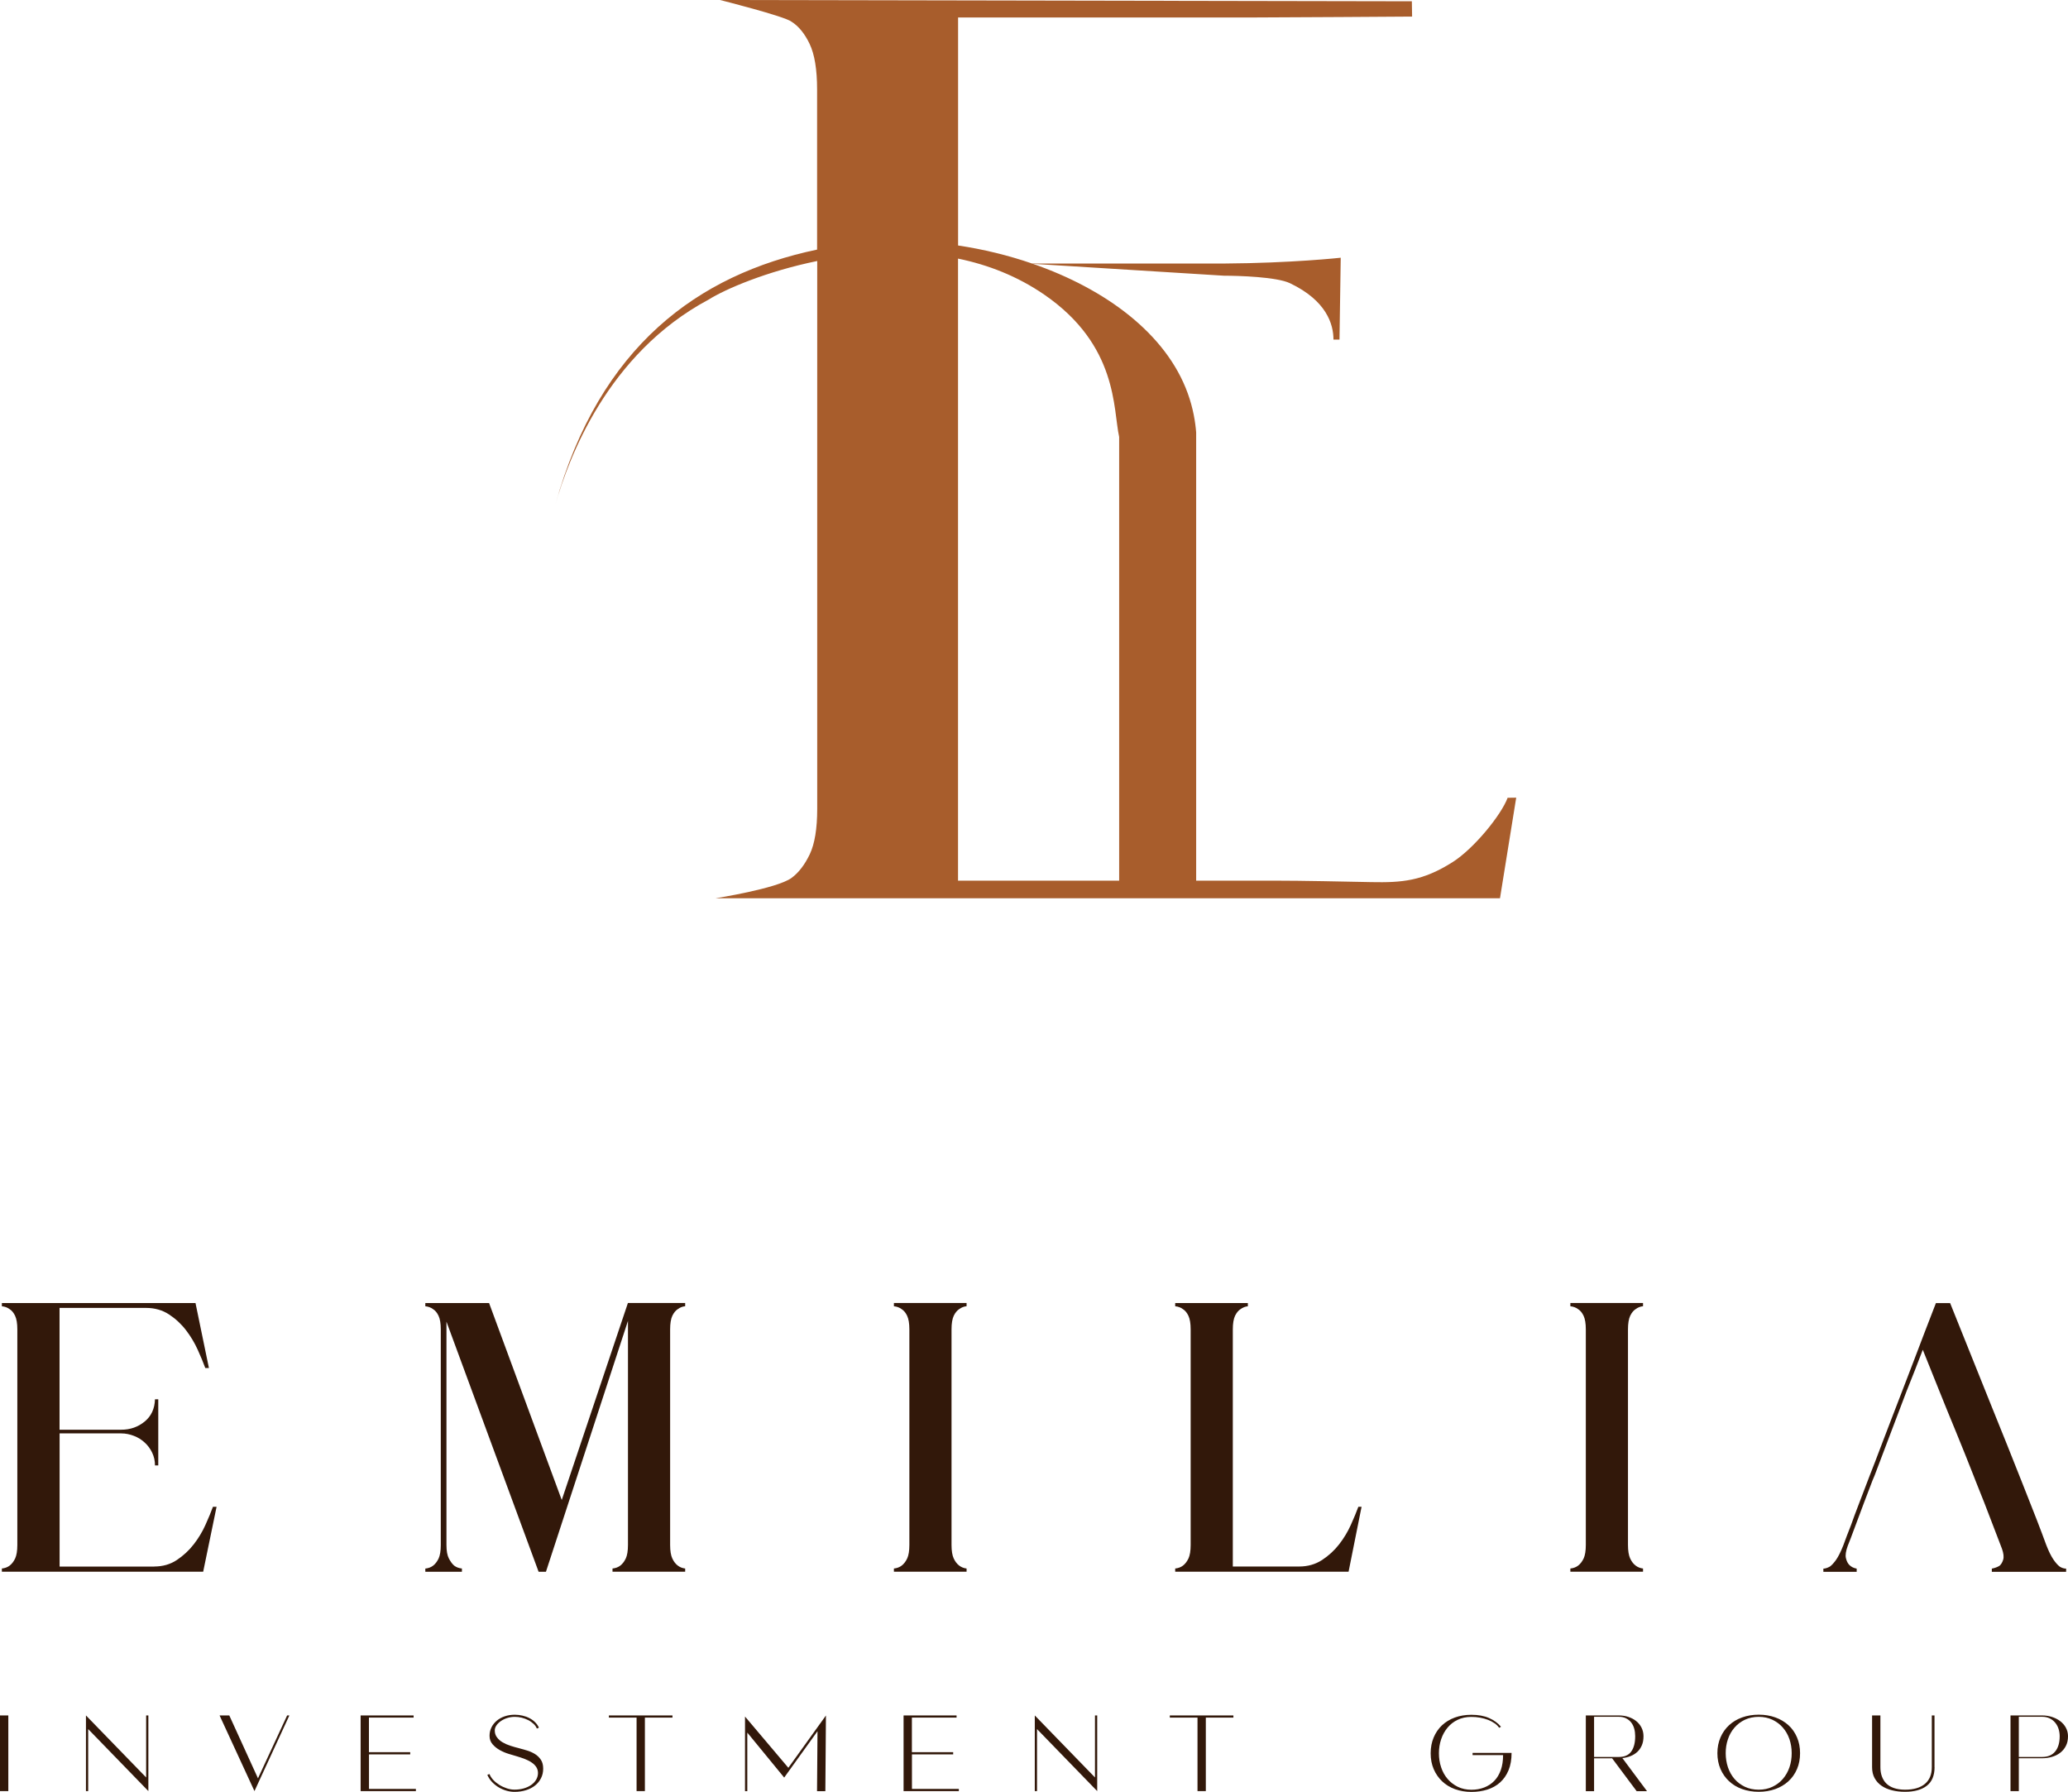
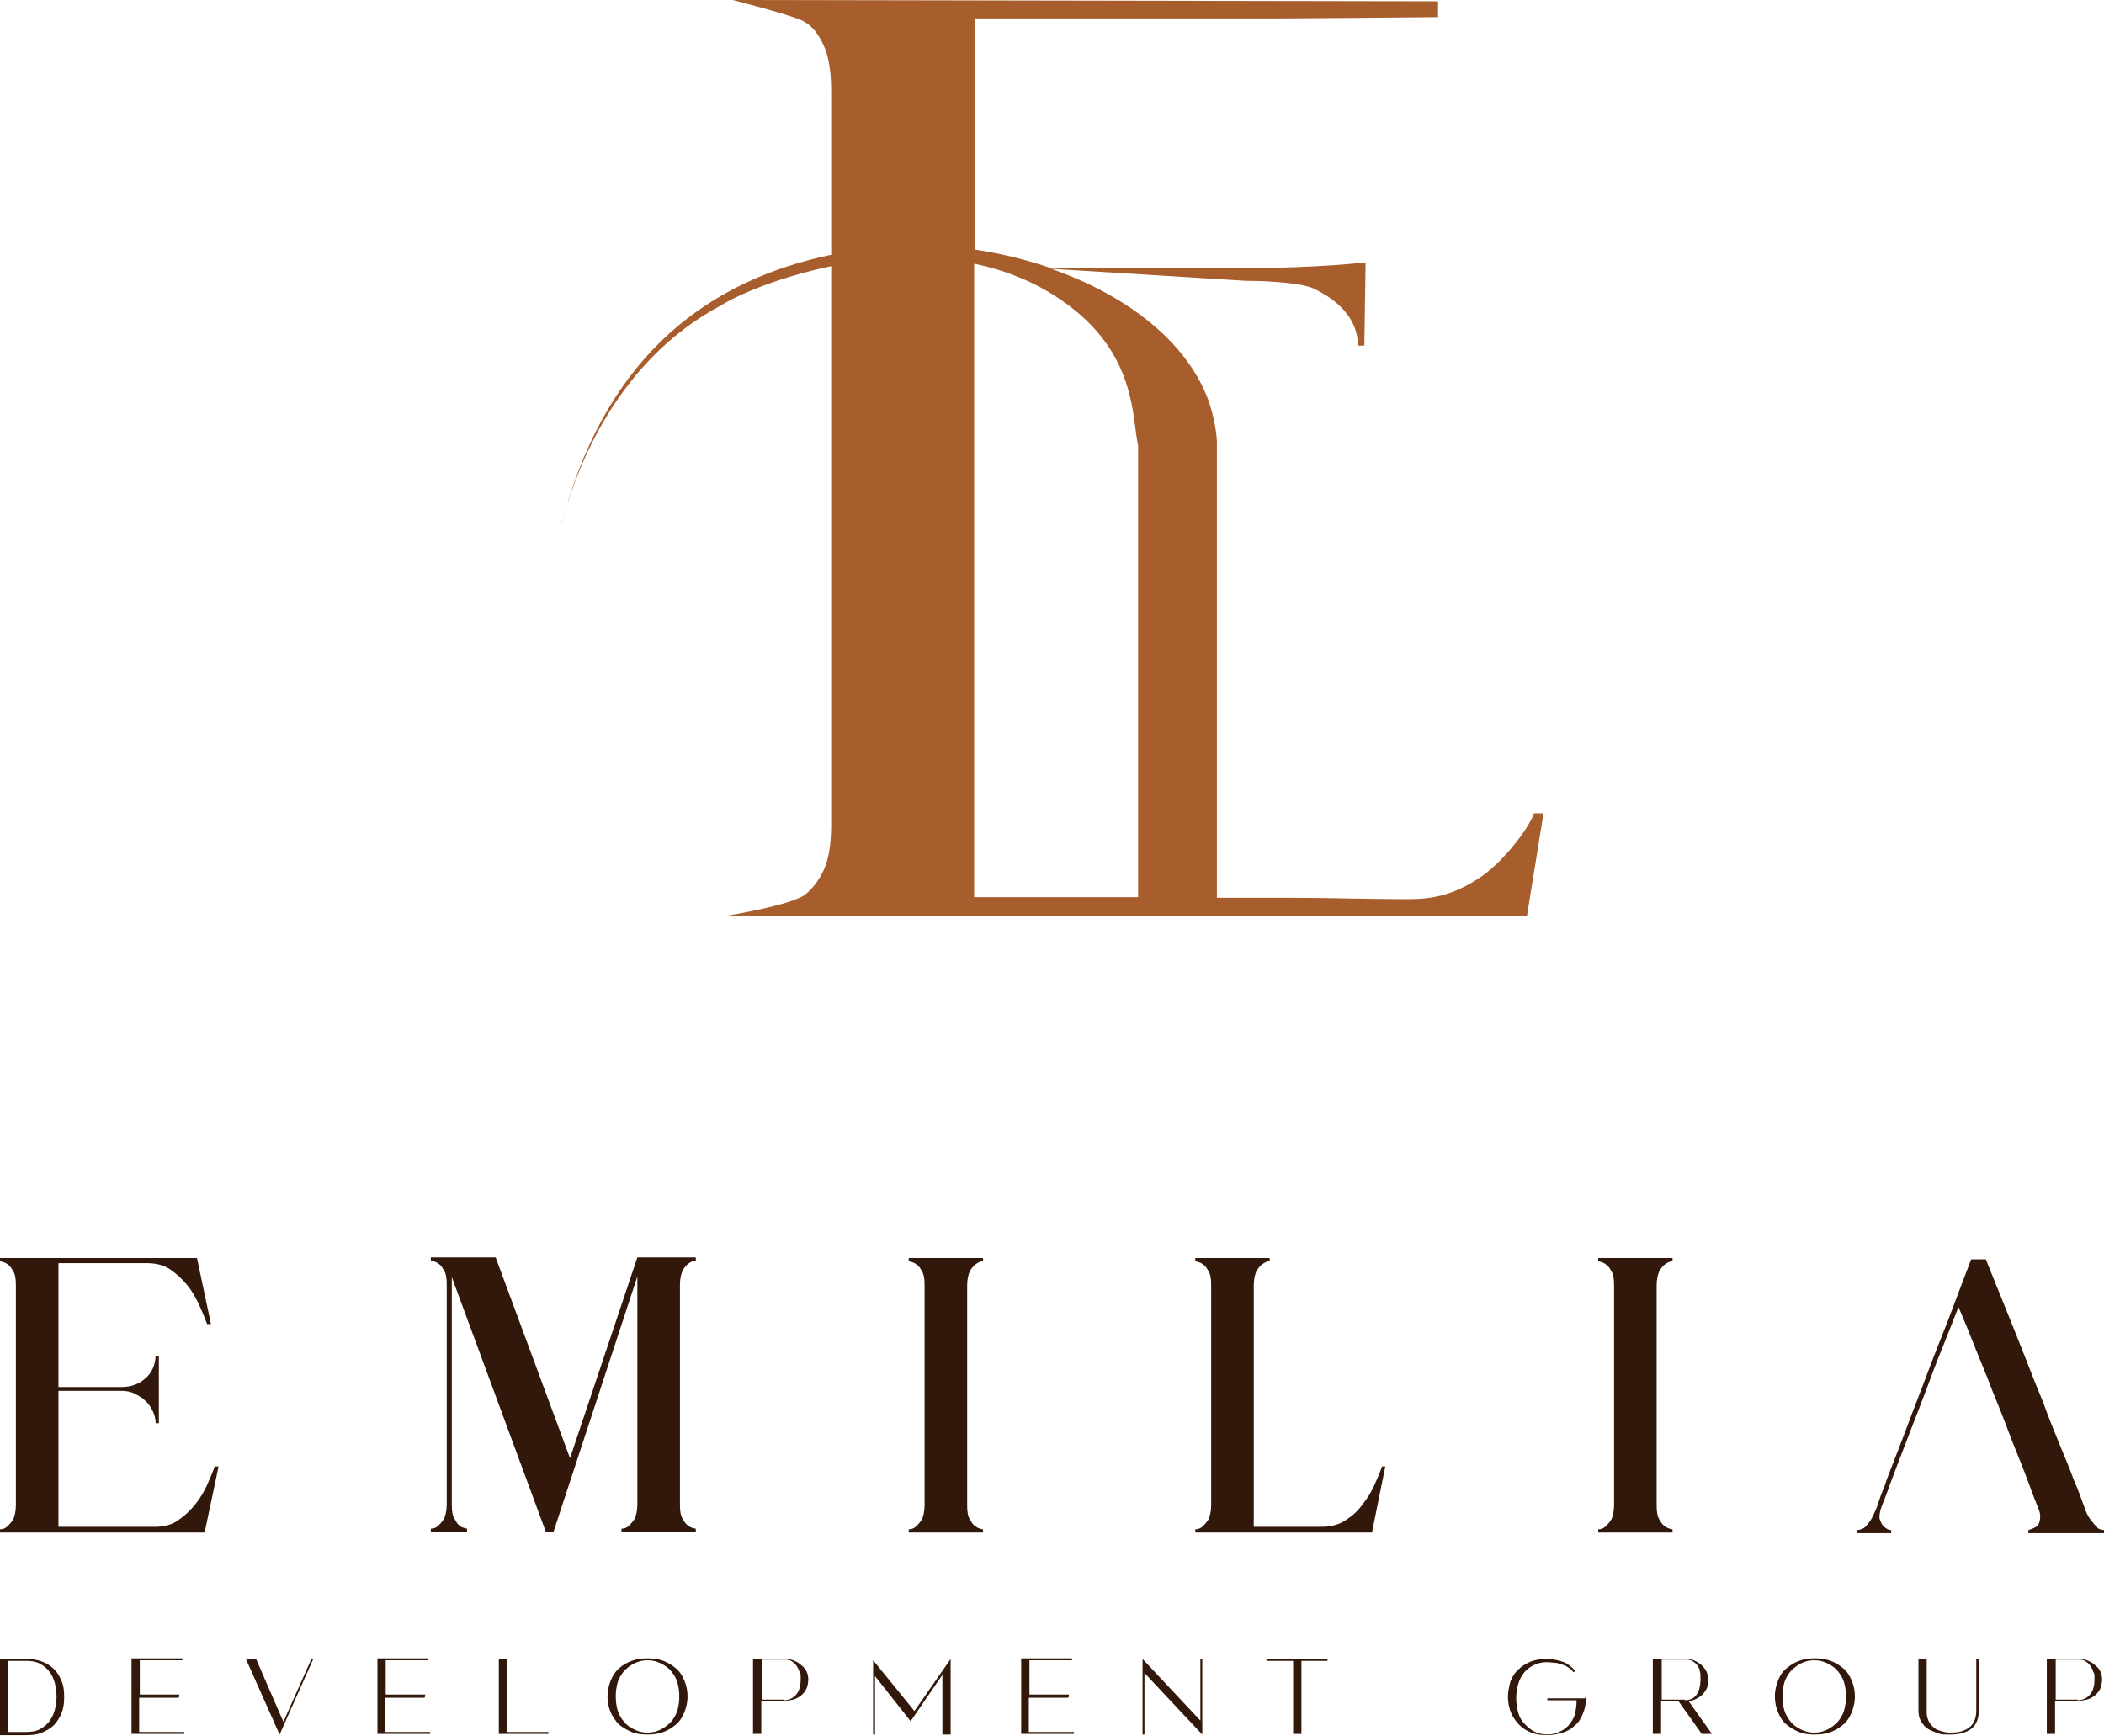
- <svg xmlns="http://www.w3.org/2000/svg" viewBox="0 0 353.19 306">
-   <g transform="translate(94.26,0)" fill="#a85d2c">
-     <path d="M163.23,136.22c-1.08,2.93-5.76,8.69-9.41,11-5.15,3.26-8.71,3.51-13.88,3.41-4.45-.09-11.73-.25-16.67-.25h-13.24v-76.54c-.14-1.79-.51-4.11-1.43-6.66-3.7-10.26-14.14-17.86-26.45-22.13l32.65,2.03c2.47,0,9,.2,11.25,1.28,6.25,2.98,7.43,7.01,7.43,9.63h1.03l.21-13.98s-8.34.92-19.91.99h-32.8c-4.07-1.4-8.34-2.44-12.64-3.08V2.99h49.28c4.93,0,28.26-.16,28.26-.16l-.04-2.61-118.16-.22s10.96,2.76,12.19,3.69c1.23.77,2.28,2.05,3.12,3.82.84,1.77,1.27,4.36,1.27,7.75v27.36C24.91,46.89,8.14,59.17.6,86.12c2.23-7.76,8.83-25.7,26.16-34.96,2.86-1.79,9.85-4.81,18.55-6.59v93.55c0,3.39-.43,5.98-1.27,7.75-.85,1.77-1.88,3.14-3.12,4.05-2.49,1.82-12.99,3.47-12.99,3.47h133.99l2.77-17.18-1.44.02ZM69.36,150.38V44.16c5.11,1.05,10.13,2.99,14.74,6.16,12.62,8.68,11.72,19.57,12.78,24.29v75.77h-27.52Z" />
-     <path d="M.6,86.12c-.25.87-.45,1.61-.6,2.2.19-.75.39-1.48.6-2.2Z" />
+ <svg xmlns="http://www.w3.org/2000/svg" viewBox="0 0 331.1 273.1" width="331.1" height="273.1">
+   <g fill="#a85d2c" transform="translate(0.000,0.000) scale(1) translate(-11.100,-16.000)">
+     <path d="M252.50,144.00 C251.50,146.80 247.10,152.20 243.70,154.30 C238.90,157.40 235.50,157.60 230.70,157.50 C226.50,157.50 219.70,157.30 215.00,157.30 L202.60,157.30 L202.60,85.40 C202.50,83.70 202.10,81.50 201.30,79.10 C197.80,69.50 188.00,62.30 176.50,58.30 L207.20,60.20 C209.50,60.20 215.60,60.40 217.80,61.40 C223.70,64.20 224.80,68.00 224.80,70.40 L225.80,70.40 L226.00,57.30 C226.00,57.30 218.20,58.20 207.30,58.20 L176.50,58.20 C172.70,56.90 168.70,55.90 164.60,55.30 L164.60,18.90 L210.90,18.90 C215.50,18.90 237.40,18.70 237.40,18.70 L237.40,16.20 C237.40,16.20 126.40,16.00 126.40,16.00 C126.40,16.00 136.70,18.60 137.80,19.50 C139.00,20.20 139.90,21.40 140.70,23.10 C141.50,24.80 141.90,27.20 141.90,30.40 L141.90,56.10 C122.80,60.10 107.00,71.60 99.90,96.90 C102.00,89.60 108.20,72.80 124.50,64.10 C127.20,62.40 133.70,59.60 141.90,57.90 L141.90,145.70 C141.90,148.90 141.50,151.30 140.70,153.00 C139.90,154.70 138.90,155.90 137.80,156.80 C135.50,158.50 125.60,160.10 125.60,160.10 L251.40,160.10 L254.00,144.00 L252.60,144.00 C252.60,144.00 252.60,144.00 252.60,144.00 Z M164.40,157.30 L164.40,57.50 C169.20,58.50 173.90,60.30 178.20,63.30 C190.00,71.40 189.20,81.70 190.20,86.10 L190.20,157.20 L164.40,157.20 Z" />
+     <path d="M99.90,96.90 C99.70,97.70 99.50,98.40 99.30,99.00 C99.50,98.30 99.70,97.60 99.90,96.90 Z" />
  </g>
-   <g transform="translate(0,222.5)" fill="#32180a">
-     <path d="M0,83.35v-12.92h1.42v12.92H0Z" />
-     <path d="M14.68,83.35v-12.92l10.28,10.59v-10.59h.38v12.92l-10.28-10.59v10.59h-.38Z" />
-     <path d="M37.51,70.43h1.65l4.9,10.74,4.98-10.74h.38l-5.96,12.92-5.96-12.92Z" />
-     <path d="M70.07,77.08h-7.05v5.9h8.01v.37h-9.44v-12.92h9.05v.37h-7.63v5.9h7.05v.37Z" />
-     <path d="M91.69,72.67c-.12-.29-.3-.57-.57-.81s-.56-.46-.9-.63-.71-.31-1.1-.41c-.4-.1-.8-.15-1.21-.15-.45,0-.88.07-1.29.2s-.77.31-1.09.53c-.31.22-.56.46-.75.74-.19.28-.28.56-.28.84,0,.46.12.85.37,1.18.24.33.56.62.95.85.39.23.83.43,1.33.59.49.16.98.3,1.47.42.44.11.9.24,1.38.39.49.15.94.35,1.35.6.41.25.75.58,1.02.98s.4.91.4,1.52-.12,1.15-.37,1.63c-.24.49-.58.9-1.01,1.25-.43.34-.94.61-1.54.8-.6.19-1.25.29-1.97.29-.44,0-.89-.06-1.35-.19-.47-.13-.91-.32-1.34-.57-.42-.25-.81-.56-1.15-.92-.35-.36-.61-.77-.81-1.23l.37-.13c.13.34.34.68.64,1,.3.32.65.6,1.05.85.4.25.82.44,1.27.59.45.15.88.22,1.31.22.56,0,1.09-.07,1.58-.21.49-.14.91-.34,1.27-.59.36-.25.64-.55.85-.9.2-.35.31-.73.31-1.13,0-.37-.09-.7-.27-.99-.18-.29-.43-.55-.75-.77-.32-.23-.7-.43-1.15-.61-.45-.18-.95-.35-1.5-.51-.35-.1-.78-.23-1.31-.39-.53-.16-1.03-.37-1.52-.64s-.9-.6-1.25-1c-.35-.4-.52-.88-.52-1.45,0-.53.11-1.01.33-1.45s.52-.81.9-1.13.84-.57,1.36-.75c.53-.18,1.1-.27,1.71-.27.45,0,.89.05,1.32.15.43.1.83.24,1.19.43.37.19.69.42.97.7.28.28.5.59.65.93l-.35.15Z" />
-     <path d="M114.85,70.8h-4.71v12.55h-1.42v-12.55h-4.73v-.37h10.86v.37Z" />
-     <path d="M127.24,83.35v-12.73l7.4,8.75,6.42-8.93-.1,12.92h-1.42l.08-10.24-5.69,7.92-6.3-7.68v10h-.38Z" />
-     <path d="M162.8,77.08h-7.05v5.9h8.01v.37h-9.44v-12.92h9.05v.37h-7.63v5.9h7.05v.37Z" />
-     <path d="M176.73,83.35v-12.92l10.28,10.59v-10.59h.38v12.92l-10.28-10.59v10.59h-.38Z" />
-     <path d="M210.65,70.8h-4.71v12.55h-1.42v-12.55h-4.73v-.37h10.86v.37Z" />
-     <path d="M258.16,76.82c0,1.14-.17,2.13-.52,2.97-.35.84-.83,1.53-1.44,2.08-.61.55-1.34.95-2.17,1.22-.83.26-1.74.4-2.73.4s-1.94-.16-2.8-.47c-.85-.31-1.59-.76-2.2-1.34-.61-.58-1.09-1.27-1.44-2.08-.35-.81-.52-1.72-.52-2.71s.17-1.88.51-2.69c.34-.81.81-1.5,1.42-2.08.61-.57,1.34-1.02,2.19-1.33.85-.31,1.8-.47,2.83-.47,1.17,0,2.17.18,3.02.55s1.52.87,2.04,1.49l-.31.18c-.21-.3-.47-.56-.8-.78-.33-.23-.7-.42-1.11-.58-.42-.16-.87-.28-1.35-.37-.48-.09-.98-.13-1.49-.13-.88,0-1.67.17-2.35.5-.69.33-1.26.78-1.73,1.35s-.83,1.22-1.08,1.97-.38,1.54-.38,2.38.12,1.65.38,2.41c.25.76.62,1.42,1.1,1.98s1.06,1.01,1.75,1.35c.68.33,1.46.5,2.32.5.79,0,1.52-.13,2.19-.39.67-.26,1.24-.64,1.72-1.13s.85-1.12,1.11-1.85.39-1.59.39-2.55h-5.21v-.37h6.65Z" />
-     <path d="M270.84,83.35v-12.92h5.65c.56,0,1.1.08,1.61.25.51.17.96.4,1.34.71.38.31.69.68.91,1.12.22.44.34.93.34,1.47,0,.59-.09,1.11-.28,1.55s-.44.81-.77,1.12c-.33.3-.71.54-1.15.72-.44.18-.91.29-1.41.34l4.21,5.65h-1.77l-4.19-5.61h-3.08v5.61h-1.42ZM276.49,77.52c.96,0,1.67-.31,2.11-.93.45-.62.67-1.49.67-2.61,0-.45-.05-.88-.16-1.28-.11-.4-.28-.75-.51-1.05-.23-.3-.52-.54-.88-.72-.35-.18-.77-.27-1.24-.27h-4.23v6.86h4.23Z" />
-     <path d="M293.31,76.87c0-.98.18-1.88.53-2.69s.84-1.5,1.46-2.08c.62-.57,1.36-1.02,2.23-1.33.86-.31,1.82-.47,2.85-.47s1.97.16,2.83.47c.87.31,1.61.76,2.24,1.33.63.57,1.11,1.26,1.46,2.08.35.81.52,1.71.52,2.69s-.17,1.9-.52,2.71c-.35.81-.83,1.51-1.46,2.08-.63.58-1.37,1.02-2.24,1.34-.87.31-1.81.47-2.83.47s-1.99-.16-2.85-.47c-.87-.31-1.61-.76-2.23-1.34-.62-.58-1.11-1.27-1.46-2.08s-.53-1.72-.53-2.71ZM294.73,76.87c0,.85.13,1.65.38,2.41.26.76.63,1.42,1.11,1.98.49.57,1.08,1.01,1.78,1.35.7.33,1.49.5,2.37.5s1.66-.17,2.35-.5c.7-.33,1.29-.78,1.78-1.35.49-.57.86-1.23,1.12-1.98.26-.76.38-1.56.38-2.41s-.13-1.63-.38-2.38c-.26-.75-.63-1.41-1.12-1.97-.49-.57-1.08-1.01-1.78-1.35-.7-.33-1.48-.5-2.35-.5s-1.67.17-2.37.5c-.7.33-1.29.78-1.78,1.35-.49.57-.86,1.22-1.11,1.97-.26.75-.38,1.54-.38,2.38Z" />
-     <path d="M330.4,79.27c0,1.44-.45,2.5-1.34,3.18s-2.12,1.02-3.7,1.02c-.78,0-1.52-.08-2.2-.25-.69-.17-1.29-.42-1.8-.77-.51-.35-.91-.79-1.2-1.32-.29-.53-.43-1.15-.43-1.86v-8.84h1.42v8.84c0,.57.08,1.09.25,1.56.17.47.42.88.76,1.22s.78.6,1.31.78c.53.18,1.16.28,1.89.28,1.47,0,2.6-.33,3.39-.99s1.18-1.61,1.18-2.85v-8.84h.46v8.84Z" />
-     <path d="M343.37,83.35v-12.92h5.42c.56,0,1.11.08,1.64.25s1,.4,1.41.71c.41.31.74.68.98,1.12.24.44.37.93.37,1.47,0,.64-.12,1.2-.37,1.67-.24.47-.57.86-.98,1.17-.41.31-.88.54-1.41.69-.53.15-1.08.23-1.64.23h-4v5.61h-1.42ZM348.79,77.52c.96,0,1.7-.31,2.21-.93.51-.62.77-1.49.77-2.61,0-.45-.07-.88-.2-1.28-.13-.4-.33-.75-.58-1.05-.25-.3-.56-.54-.93-.72-.37-.18-.79-.27-1.27-.27h-4v6.86h4Z" />
-     <path d="M26.32,45c1.48,0,2.77-.37,3.88-1.11,1.11-.74,2.07-1.63,2.88-2.67.81-1.04,1.48-2.15,2.01-3.33.53-1.18.96-2.21,1.28-3.09h.62l-2.29,11.09H.32v-.55c.51-.05.95-.21,1.32-.49.37-.28.68-.68.94-1.21.25-.53.38-1.31.38-2.32V4.51c0-1.02-.13-1.79-.38-2.32-.25-.53-.57-.91-.94-1.14-.37-.28-.81-.44-1.32-.49v-.55h33.07l2.29,11.09h-.62c-.32-.88-.75-1.91-1.28-3.09-.53-1.18-1.2-2.3-2.01-3.36-.81-1.06-1.78-1.96-2.91-2.7-1.13-.74-2.44-1.11-3.92-1.11h-14.77v20.8h10.54c1.53,0,2.85-.46,3.99-1.39,1.13-.92,1.72-2.19,1.77-3.81h.56v11.3h-.56c0-.79-.16-1.51-.48-2.18-.32-.67-.75-1.25-1.28-1.73-.53-.49-1.14-.87-1.84-1.14s-1.41-.42-2.15-.42h-10.54v22.74h16.16Z" />
-     <path d="M78.88,45.9h-6.24v-.55c.51-.05.95-.21,1.32-.49.37-.28.68-.68.94-1.21.25-.53.38-1.31.38-2.32V4.51c0-1.02-.13-1.79-.38-2.32-.25-.53-.57-.91-.94-1.14-.37-.28-.81-.44-1.32-.49v-.55h10.89l12.41,33.63L107.24,0h9.78v.55c-.46.05-.88.21-1.25.49-.37.23-.68.61-.94,1.14-.25.53-.38,1.31-.38,2.32v36.82c0,1.02.13,1.79.38,2.32.25.53.57.94.94,1.21.37.28.79.44,1.25.49v.55h-12.41v-.55c.51-.05.95-.21,1.32-.49.37-.28.68-.68.94-1.21.25-.53.38-1.31.38-2.32V3.05l-14.01,42.85h-1.25L76.25,3.19v38.13c0,1.02.14,1.79.42,2.32.28.53.58.94.9,1.21.37.28.81.44,1.32.49v.55Z" />
-     <path d="M152.67,0h12.41v.55c-.46.05-.88.21-1.25.49-.37.23-.68.61-.94,1.14-.25.53-.38,1.31-.38,2.32v36.82c0,1.02.13,1.79.38,2.32.25.53.57.94.94,1.21.37.28.79.44,1.25.49v.55h-12.41v-.55c.51-.05.95-.21,1.32-.49.37-.28.68-.68.94-1.21.25-.53.38-1.31.38-2.32V4.51c0-1.02-.13-1.79-.38-2.32-.25-.53-.57-.91-.94-1.14-.37-.28-.81-.44-1.32-.49v-.55Z" />
-     <path d="M221.87,45c1.48,0,2.78-.37,3.92-1.11,1.13-.74,2.1-1.63,2.91-2.67.81-1.04,1.48-2.15,2.01-3.33.53-1.18.96-2.21,1.28-3.09h.55l-2.22,11.09h-29.61v-.55c.51-.05.95-.21,1.32-.49.37-.28.68-.68.94-1.21.25-.53.38-1.31.38-2.32V4.51c0-1.02-.13-1.79-.38-2.32-.25-.53-.57-.91-.94-1.14-.37-.28-.81-.44-1.32-.49v-.55h12.41v.55c-.46.05-.88.21-1.25.49-.37.23-.68.61-.94,1.14-.25.53-.38,1.31-.38,2.32v40.49h11.3Z" />
-     <path d="M268.2,0h12.41v.55c-.46.05-.88.21-1.25.49-.37.23-.68.61-.94,1.14-.25.53-.38,1.31-.38,2.32v36.82c0,1.02.13,1.79.38,2.32.25.53.57.94.94,1.21.37.28.79.44,1.25.49v.55h-12.41v-.55c.51-.05.95-.21,1.32-.49.37-.28.68-.68.94-1.21.25-.53.38-1.31.38-2.32V4.51c0-1.02-.13-1.79-.38-2.32-.25-.53-.57-.91-.94-1.14-.37-.28-.81-.44-1.32-.49v-.55Z" />
-     <path d="M351.76,45c-.32-.23-.68-.64-1.07-1.21-.39-.58-.8-1.4-1.21-2.46-.42-1.15-.97-2.62-1.66-4.4-.69-1.78-1.47-3.74-2.32-5.89-.86-2.15-1.76-4.41-2.7-6.79-.95-2.38-1.88-4.7-2.81-6.97-2.17-5.41-4.48-11.16-6.93-17.26h-2.43c-1.29,3.33-2.59,6.7-3.88,10.12-.55,1.43-1.14,2.97-1.77,4.61-.62,1.64-1.26,3.29-1.91,4.96-.65,1.66-1.28,3.33-1.91,4.99-.62,1.66-1.24,3.26-1.84,4.78,0,0-1.25,3.28-1.8,4.71-.55,1.43-1.02,2.68-1.39,3.74-.51,1.29-.95,2.45-1.32,3.47-.42,1.06-.82,1.87-1.21,2.43-.39.55-.75.95-1.08,1.18-.42.23-.79.35-1.11.35v.55h5.69v-.55c-.51-.09-.93-.3-1.25-.62-.28-.28-.47-.67-.59-1.18-.12-.51-.01-1.2.31-2.08.23-.55.73-1.86,1.49-3.92.76-2.06,1.67-4.47,2.74-7.25l.35-.83c.92-2.45,1.87-4.95,2.84-7.49.97-2.54,1.85-4.85,2.63-6.93.97-2.4,1.89-4.76,2.77-7.07.92,2.27,1.87,4.62,2.84,7.07.83,2.08,1.77,4.38,2.81,6.9,1.04,2.52,2.04,5.03,3.02,7.52l.35.9c1.06,2.63,1.99,4.99,2.77,7.07.79,2.08,1.36,3.58,1.73,4.51.28.79.35,1.41.21,1.87-.14.46-.35.81-.62,1.04-.37.23-.81.39-1.32.49v.55h12.69v-.55c-.37,0-.74-.12-1.11-.35Z" />
+   <g fill="#32180a" transform="translate(0.000,0.000) scale(1) translate(-11.100,-16.000)">
+     <path d="M35.50,256.30 C36.90,256.30 38.10,256.00 39.10,255.30 C40.10,254.60 41.00,253.80 41.80,252.80 C42.60,251.80 43.20,250.80 43.70,249.70 C44.20,248.60 44.60,247.60 44.90,246.80 L45.50,246.80 L43.30,257.20 L11.10,257.20 L11.10,256.70 C11.60,256.70 12.00,256.50 12.30,256.20 C12.60,255.90 12.90,255.60 13.20,255.10 C13.40,254.60 13.60,253.90 13.60,252.90 L13.60,218.30 C13.60,217.30 13.50,216.60 13.20,216.10 C12.90,215.60 12.70,215.20 12.30,215.00 C12.00,214.70 11.50,214.60 11.10,214.50 L11.10,214.00 L42.10,214.00 L44.30,224.40 L43.70,224.40 C43.40,223.60 43.00,222.60 42.50,221.50 C42.00,220.40 41.40,219.30 40.60,218.30 C39.80,217.30 38.90,216.50 37.90,215.80 C36.90,215.10 35.60,214.80 34.20,214.80 L20.30,214.80 L20.30,234.30 L30.20,234.30 C31.60,234.30 32.90,233.90 33.90,233.00 C35.00,232.10 35.50,230.90 35.60,229.40 L36.10,229.40 L36.10,240.00 L35.60,240.00 C35.60,239.30 35.40,238.60 35.10,238.00 C34.80,237.40 34.40,236.80 33.90,236.40 C33.40,235.90 32.80,235.60 32.20,235.30 C31.60,235.00 30.90,234.90 30.20,234.90 L20.30,234.90 L20.30,256.30 L35.50,256.30 L35.50,256.30 Z" />
+     <path d="M84.80,257.10 L78.90,257.10 L78.90,256.60 C79.40,256.60 79.80,256.40 80.10,256.10 C80.40,255.80 80.70,255.50 81.00,255.00 C81.20,254.50 81.40,253.80 81.40,252.80 L81.40,218.20 C81.40,217.20 81.30,216.50 81.00,216.00 C80.70,215.50 80.50,215.10 80.10,214.90 C79.80,214.60 79.30,214.50 78.90,214.40 L78.90,213.90 L89.10,213.90 L100.80,245.50 L111.40,213.90 L120.60,213.90 L120.60,214.40 C120.20,214.40 119.80,214.60 119.40,214.90 C119.10,215.10 118.80,215.50 118.50,216.00 C118.30,216.50 118.10,217.20 118.10,218.20 L118.10,252.80 C118.10,253.80 118.20,254.50 118.50,255.00 C118.80,255.50 119.00,255.90 119.40,256.10 C119.70,256.40 120.10,256.50 120.60,256.60 L120.60,257.10 L108.90,257.10 L108.90,256.60 C109.40,256.60 109.80,256.40 110.10,256.10 C110.40,255.80 110.70,255.50 111.00,255.00 C111.20,254.50 111.40,253.80 111.40,252.80 L111.40,216.90 L98.20,257.10 L97.00,257.10 L82.20,217.00 L82.20,252.80 C82.20,253.80 82.30,254.50 82.60,255.00 C82.90,255.50 83.10,255.90 83.40,256.10 C83.70,256.40 84.20,256.50 84.60,256.60 L84.60,257.10 L84.60,257.10 Z" />
+     <path d="M154.10,214.00 L165.80,214.00 L165.80,214.50 C165.40,214.50 165.00,214.70 164.60,215.00 C164.30,215.20 164.00,215.60 163.70,216.10 C163.50,216.60 163.30,217.30 163.30,218.30 L163.30,252.90 C163.30,253.90 163.40,254.60 163.70,255.10 C164.00,255.60 164.20,256.00 164.60,256.20 C164.90,256.50 165.30,256.60 165.80,256.70 L165.80,257.20 L154.10,257.20 L154.10,256.70 C154.60,256.70 155.00,256.50 155.30,256.20 C155.60,255.90 155.90,255.60 156.20,255.10 C156.40,254.60 156.60,253.90 156.60,252.90 L156.60,218.30 C156.60,217.30 156.50,216.60 156.20,216.10 C155.90,215.60 155.70,215.20 155.30,215.00 C155.00,214.70 154.50,214.60 154.10,214.50 L154.10,214.00 L154.10,214.00 Z" />
+     <path d="M219.10,256.30 C220.50,256.30 221.70,256.00 222.80,255.30 C223.90,254.60 224.80,253.80 225.50,252.80 C226.30,251.80 226.90,250.80 227.40,249.70 C227.90,248.60 228.30,247.60 228.60,246.80 L229.10,246.80 L227.00,257.20 L199.20,257.20 L199.20,256.70 C199.70,256.70 200.10,256.50 200.40,256.20 C200.70,255.90 201.00,255.60 201.30,255.10 C201.50,254.60 201.70,253.90 201.70,252.90 L201.70,218.30 C201.70,217.30 201.60,216.60 201.30,216.10 C201.00,215.60 200.80,215.20 200.40,215.00 C200.10,214.70 199.60,214.60 199.20,214.50 L199.20,214.00 L210.90,214.00 L210.90,214.50 C210.50,214.50 210.10,214.70 209.70,215.00 C209.40,215.20 209.10,215.60 208.80,216.10 C208.60,216.60 208.40,217.30 208.40,218.30 L208.40,256.30 L219.00,256.30 Z" />
+     <path d="M262.60,214.00 L274.30,214.00 L274.30,214.50 C273.90,214.50 273.50,214.70 273.10,215.00 C272.80,215.20 272.50,215.60 272.20,216.10 C272.00,216.60 271.80,217.30 271.80,218.30 L271.80,252.90 C271.80,253.90 271.90,254.60 272.20,255.10 C272.50,255.60 272.70,256.00 273.10,256.20 C273.40,256.50 273.80,256.60 274.30,256.70 L274.30,257.20 L262.60,257.20 L262.60,256.70 C263.10,256.70 263.50,256.50 263.80,256.20 C264.10,255.90 264.40,255.60 264.70,255.10 C264.90,254.60 265.10,253.90 265.10,252.90 L265.10,218.30 C265.10,217.30 265.00,216.60 264.70,216.10 C264.40,215.60 264.20,215.20 263.80,215.00 C263.50,214.70 263.00,214.60 262.60,214.50 L262.60,214.00 L262.60,214.00 Z" />
+     <path d="M341.10,256.30 C340.80,256.10 340.50,255.70 340.10,255.20 C339.70,254.70 339.30,253.90 339.00,252.90 C338.60,251.80 338.10,250.40 337.40,248.80 C336.80,247.10 336.00,245.30 335.20,243.30 C334.40,241.30 333.50,239.20 332.70,236.90 C331.80,234.70 330.90,232.50 330.10,230.40 C328.10,225.30 325.90,219.90 323.60,214.20 L321.30,214.20 C320.10,217.30 318.90,220.50 317.70,223.70 C317.20,225.00 316.60,226.50 316.00,228.00 C315.40,229.50 314.80,231.10 314.20,232.70 C313.60,234.30 313.00,235.80 312.40,237.40 C311.80,239.00 311.20,240.50 310.70,241.90 C310.70,241.90 309.50,245.00 309.00,246.30 C308.50,247.60 308.00,248.80 307.70,249.80 C307.20,251.00 306.80,252.10 306.50,253.10 C306.10,254.10 305.70,254.90 305.40,255.40 C305.00,255.90 304.70,256.30 304.40,256.50 C304.00,256.70 303.70,256.80 303.40,256.80 L303.40,257.30 L308.70,257.30 L308.70,256.80 C308.20,256.80 307.80,256.50 307.50,256.20 C307.20,255.90 307.10,255.60 306.90,255.10 C306.80,254.60 306.90,254.00 307.20,253.10 C307.40,252.60 307.90,251.40 308.60,249.40 C309.30,247.50 310.20,245.20 311.20,242.60 L311.50,241.80 C312.40,239.50 313.30,237.20 314.20,234.80 C315.10,232.40 315.90,230.20 316.70,228.30 C317.60,226.00 318.50,223.80 319.30,221.70 C320.20,223.80 321.10,226.00 322.00,228.30 C322.80,230.30 323.70,232.40 324.60,234.80 C325.60,237.20 326.50,239.50 327.40,241.90 L327.70,242.70 C328.70,245.20 329.60,247.40 330.30,249.30 C331.00,251.30 331.60,252.70 331.90,253.50 C332.20,254.20 332.20,254.80 332.10,255.30 C332.00,255.80 331.80,256.10 331.50,256.30 C331.20,256.50 330.70,256.70 330.30,256.80 L330.30,257.30 L342.20,257.30 L342.20,256.80 C341.90,256.80 341.50,256.70 341.20,256.50 L341.20,256.50 Z" />
+     <path d="M11.10,289.00 L11.10,277.10 L15.20,277.10 C16.10,277.10 16.90,277.20 17.70,277.50 C18.50,277.80 19.10,278.20 19.60,278.70 C20.10,279.20 20.50,279.80 20.80,280.60 C21.10,281.30 21.20,282.10 21.20,283.10 C21.20,284.10 21.10,284.80 20.80,285.60 C20.50,286.30 20.10,287.00 19.60,287.50 C19.10,288.00 18.40,288.40 17.70,288.70 C17.00,289.00 16.10,289.10 15.20,289.10 L11.10,289.10 Z M12.30,288.60 L15.20,288.60 C16.00,288.60 16.70,288.50 17.30,288.20 C17.90,287.90 18.40,287.50 18.80,287.00 C19.20,286.50 19.50,285.90 19.70,285.20 C19.90,284.50 20.00,283.80 20.00,283.00 C20.00,282.20 19.90,281.50 19.70,280.80 C19.50,280.10 19.20,279.50 18.80,279.00 C18.40,278.50 17.90,278.10 17.30,277.80 C16.70,277.50 16.00,277.40 15.20,277.40 L12.30,277.40 L12.30,288.60 Z" />
+     <path d="M39.20,283.20 L33.00,283.20 L33.00,288.60 L40.10,288.60 L40.10,288.90 L31.80,288.90 L31.80,277.00 L39.80,277.00 L39.80,277.30 L33.10,277.30 L33.10,282.70 L39.30,282.70 L39.30,283.00 Z" />
+     <path d="M49.90,277.10 L51.40,277.10 L55.70,287.00 L60.10,277.10 L60.40,277.10 L55.10,289.00 L49.80,277.10 Z" />
+     <path d="M77.90,283.20 L71.70,283.20 L71.70,288.60 L78.80,288.60 L78.80,288.90 L70.50,288.90 L70.50,277.00 L78.50,277.00 L78.50,277.30 L71.80,277.30 L71.80,282.70 L78.00,282.70 L78.00,283.00 Z" />
+     <path d="M89.60,277.10 L90.90,277.10 L90.90,288.60 L97.40,288.60 L97.40,288.90 L89.60,288.90 L89.60,277.00 Z" />
+     <path d="M106.70,283.00 C106.70,282.10 106.90,281.30 107.20,280.50 C107.50,279.80 107.90,279.10 108.50,278.60 C109.00,278.10 109.70,277.70 110.50,277.40 C111.30,277.10 112.10,277.00 113.00,277.00 C113.90,277.00 114.70,277.10 115.50,277.40 C116.30,277.70 116.90,278.10 117.50,278.60 C118.10,279.10 118.50,279.80 118.80,280.50 C119.10,281.20 119.30,282.10 119.30,283.00 C119.30,283.90 119.10,284.70 118.80,285.50 C118.50,286.20 118.10,286.90 117.50,287.40 C116.90,287.90 116.30,288.30 115.50,288.60 C114.70,288.90 113.90,289.00 113.00,289.00 C112.10,289.00 111.20,288.90 110.50,288.60 C109.80,288.30 109.10,287.90 108.50,287.40 C108.00,286.90 107.50,286.20 107.20,285.50 C106.90,284.80 106.70,283.90 106.70,283.00 Z M108.00,283.00 C108.00,283.80 108.10,284.50 108.30,285.20 C108.50,285.90 108.90,286.50 109.30,287.00 C109.70,287.50 110.30,287.90 110.90,288.20 C111.50,288.50 112.20,288.70 113.00,288.70 C113.80,288.70 114.50,288.50 115.10,288.20 C115.70,287.90 116.20,287.50 116.70,287.00 C117.10,286.50 117.50,285.90 117.70,285.20 C117.90,284.50 118.00,283.80 118.00,283.00 C118.00,282.20 117.90,281.50 117.70,280.80 C117.50,280.10 117.10,279.50 116.70,279.00 C116.30,278.50 115.70,278.10 115.10,277.80 C114.50,277.50 113.80,277.30 113.00,277.30 C112.20,277.30 111.50,277.50 110.90,277.80 C110.30,278.10 109.80,278.50 109.30,279.00 C108.90,279.50 108.50,280.10 108.30,280.80 C108.10,281.50 108.00,282.20 108.00,283.00 Z" />
+     <path d="M129.60,289.00 L129.60,277.10 L134.40,277.10 C134.90,277.10 135.40,277.10 135.90,277.30 C136.40,277.50 136.80,277.70 137.10,278.00 C137.50,278.30 137.80,278.60 138.00,279.00 C138.20,279.40 138.30,279.90 138.30,280.30 C138.30,280.70 138.20,281.40 138.00,281.80 C137.80,282.20 137.50,282.60 137.10,282.90 C136.70,283.20 136.30,283.40 135.90,283.50 C135.40,283.60 134.90,283.70 134.40,283.70 L130.90,283.70 L130.90,288.90 L129.60,288.90 Z M134.40,283.60 C135.20,283.60 135.90,283.30 136.40,282.70 C136.90,282.10 137.10,281.30 137.10,280.30 C137.10,279.30 137.10,279.50 136.90,279.10 C136.80,278.70 136.60,278.40 136.40,278.10 C136.20,277.80 135.90,277.60 135.60,277.40 C135.30,277.20 134.90,277.20 134.50,277.20 L131.00,277.20 L131.00,283.50 L134.50,283.50 Z" />
+     <path d="M148.50,289.00 L148.50,277.30 L155.00,285.30 L160.70,277.10 L160.70,289.00 L159.40,289.00 L159.40,279.60 C159.40,279.60 154.40,286.90 154.40,286.90 L148.80,279.80 L148.80,289.00 L148.50,289.00 Z" />
+     <path d="M179.20,283.20 L173.00,283.20 L173.00,288.60 L180.10,288.60 L180.10,288.90 L171.80,288.90 L171.80,277.00 L179.80,277.00 L179.80,277.30 L173.10,277.30 L173.10,282.70 L179.30,282.70 L179.30,283.00 Z" />
+     <path d="M190.90,289.00 L190.90,277.10 L200.00,286.80 L200.00,277.10 L200.30,277.10 L200.30,289.00 L191.20,279.30 L191.20,289.00 L190.90,289.00 Z" />
+     <path d="M220.10,277.40 L215.90,277.40 L215.90,288.90 L214.60,288.90 L214.60,277.40 L210.40,277.40 L210.40,277.10 L220.00,277.10 L220.00,277.40 Z" />
+     <path d="M260.70,283.00 C260.70,284.10 260.50,285.00 260.20,285.70 C259.90,286.50 259.50,287.10 258.90,287.60 C258.40,288.10 257.70,288.50 257.00,288.70 C256.30,288.90 255.50,289.10 254.60,289.10 C253.70,289.10 252.90,289.00 252.10,288.70 C251.30,288.40 250.70,288.00 250.20,287.50 C249.70,287.00 249.20,286.30 248.90,285.60 C248.60,284.90 248.40,284.00 248.40,283.10 C248.40,282.20 248.60,281.40 248.80,280.60 C249.10,279.90 249.50,279.20 250.10,278.70 C250.60,278.20 251.30,277.80 252.00,277.50 C252.80,277.20 253.60,277.10 254.50,277.10 C255.40,277.10 256.40,277.30 257.20,277.60 C257.90,277.90 258.50,278.40 259.00,279.00 L258.70,279.20 C258.50,278.90 258.30,278.70 258.00,278.50 C257.70,278.30 257.40,278.10 257.00,278.00 C256.60,277.90 256.20,277.70 255.80,277.70 C255.40,277.70 254.90,277.60 254.50,277.60 C253.70,277.60 253.00,277.80 252.40,278.10 C251.80,278.40 251.30,278.80 250.90,279.30 C250.50,279.80 250.20,280.40 250.00,281.10 C249.80,281.80 249.70,282.50 249.70,283.30 C249.70,284.10 249.80,284.80 250.00,285.50 C250.20,286.20 250.50,286.80 251.00,287.30 C251.50,287.80 251.90,288.20 252.50,288.50 C253.10,288.80 253.80,289.00 254.50,289.00 C255.20,289.00 255.80,288.90 256.40,288.60 C257.00,288.40 257.50,288.00 257.90,287.60 C258.30,287.10 258.70,286.60 258.90,285.90 C259.10,285.20 259.20,284.40 259.20,283.60 L254.60,283.60 L254.60,283.30 L260.50,283.30 Z" />
+     <path d="M271.20,289.00 L271.20,277.10 L276.20,277.10 C276.70,277.10 277.20,277.10 277.60,277.30 C278.10,277.50 278.40,277.70 278.80,278.00 C279.10,278.30 279.40,278.60 279.60,279.00 C279.80,279.40 279.90,279.90 279.90,280.30 C279.90,280.70 279.90,281.30 279.70,281.70 C279.50,282.10 279.30,282.40 279.00,282.70 C278.70,283.00 278.40,283.20 278.00,283.40 C277.60,283.60 277.20,283.70 276.80,283.70 L280.50,288.90 L278.90,288.90 L275.20,283.70 L272.50,283.70 L272.50,288.90 L271.20,288.90 Z M276.20,283.60 C277.00,283.60 277.70,283.30 278.10,282.70 C278.50,282.10 278.70,281.30 278.70,280.30 C278.70,279.30 278.70,279.50 278.60,279.10 C278.60,278.70 278.40,278.40 278.20,278.10 C278.00,277.80 277.70,277.60 277.40,277.40 C277.10,277.20 276.70,277.20 276.30,277.20 L272.60,277.20 L272.60,283.50 L276.30,283.50 Z" />
+     <path d="M290.40,283.00 C290.40,282.10 290.60,281.30 290.90,280.50 C291.20,279.70 291.60,279.10 292.20,278.60 C292.80,278.10 293.40,277.70 294.20,277.40 C295.00,277.10 295.80,277.00 296.70,277.00 C297.60,277.00 298.40,277.10 299.20,277.40 C300.00,277.70 300.60,278.10 301.20,278.60 C301.80,279.10 302.20,279.80 302.50,280.50 C302.80,281.20 303.00,282.10 303.00,283.00 C303.00,283.90 302.80,284.70 302.50,285.50 C302.20,286.20 301.80,286.90 301.20,287.40 C300.60,287.90 300.00,288.30 299.20,288.60 C298.40,288.90 297.60,289.00 296.70,289.00 C295.80,289.00 294.90,288.90 294.20,288.60 C293.50,288.30 292.80,287.90 292.20,287.40 C291.60,286.90 291.20,286.20 290.90,285.50 C290.60,284.80 290.40,283.90 290.40,283.00 Z M291.60,283.00 C291.60,283.80 291.70,284.50 291.90,285.20 C292.10,285.90 292.50,286.50 292.90,287.00 C293.30,287.50 293.90,287.90 294.50,288.20 C295.10,288.50 295.80,288.70 296.60,288.70 C297.40,288.70 298.10,288.50 298.70,288.20 C299.30,287.90 299.80,287.50 300.30,287.00 C300.70,286.50 301.10,285.90 301.30,285.20 C301.50,284.50 301.60,283.80 301.60,283.00 C301.60,282.20 301.50,281.50 301.30,280.80 C301.10,280.10 300.70,279.50 300.30,279.00 C299.90,278.50 299.30,278.10 298.70,277.80 C298.10,277.50 297.40,277.30 296.60,277.30 C295.80,277.30 295.10,277.50 294.50,277.80 C293.90,278.10 293.40,278.50 292.90,279.00 C292.50,279.50 292.10,280.10 291.90,280.80 C291.70,281.50 291.60,282.20 291.60,283.00 Z" />
+     <path d="M322.50,285.20 C322.50,286.50 322.10,287.50 321.30,288.10 C320.50,288.70 319.40,289.00 318.00,289.00 C316.60,289.00 316.70,289.00 316.10,288.80 C315.50,288.60 315.00,288.40 314.50,288.10 C314.00,287.80 313.70,287.40 313.40,286.90 C313.10,286.40 313.00,285.80 313.00,285.20 L313.00,277.10 L314.30,277.10 L314.30,285.20 C314.30,285.70 314.30,286.20 314.50,286.60 C314.60,287.00 314.90,287.40 315.20,287.70 C315.50,288.00 315.90,288.30 316.40,288.40 C316.90,288.60 317.40,288.70 318.10,288.70 C319.40,288.70 320.40,288.40 321.10,287.80 C321.80,287.20 322.10,286.30 322.10,285.20 L322.10,277.10 L322.50,277.10 L322.50,285.20 Z" />
+     <path d="M333.20,289.00 L333.20,277.10 L338.00,277.10 C338.50,277.10 339.00,277.10 339.50,277.30 C340.00,277.50 340.40,277.70 340.70,278.00 C341.10,278.30 341.40,278.60 341.60,279.00 C341.80,279.40 341.90,279.90 341.90,280.30 C341.90,280.70 341.80,281.40 341.60,281.80 C341.40,282.20 341.10,282.60 340.70,282.90 C340.30,283.20 339.90,283.40 339.50,283.50 C339.00,283.60 338.50,283.70 338.00,283.70 L334.50,283.70 L334.50,288.90 L333.20,288.90 Z M338.00,283.60 C338.80,283.60 339.50,283.30 340.00,282.70 C340.50,282.10 340.70,281.30 340.70,280.30 C340.70,279.30 340.70,279.50 340.50,279.10 C340.40,278.70 340.20,278.40 340.00,278.10 C339.80,277.80 339.50,277.60 339.20,277.40 C338.90,277.20 338.50,277.20 338.10,277.20 L334.60,277.20 L334.60,283.50 L338.10,283.50 Z" />
  </g>
</svg>
